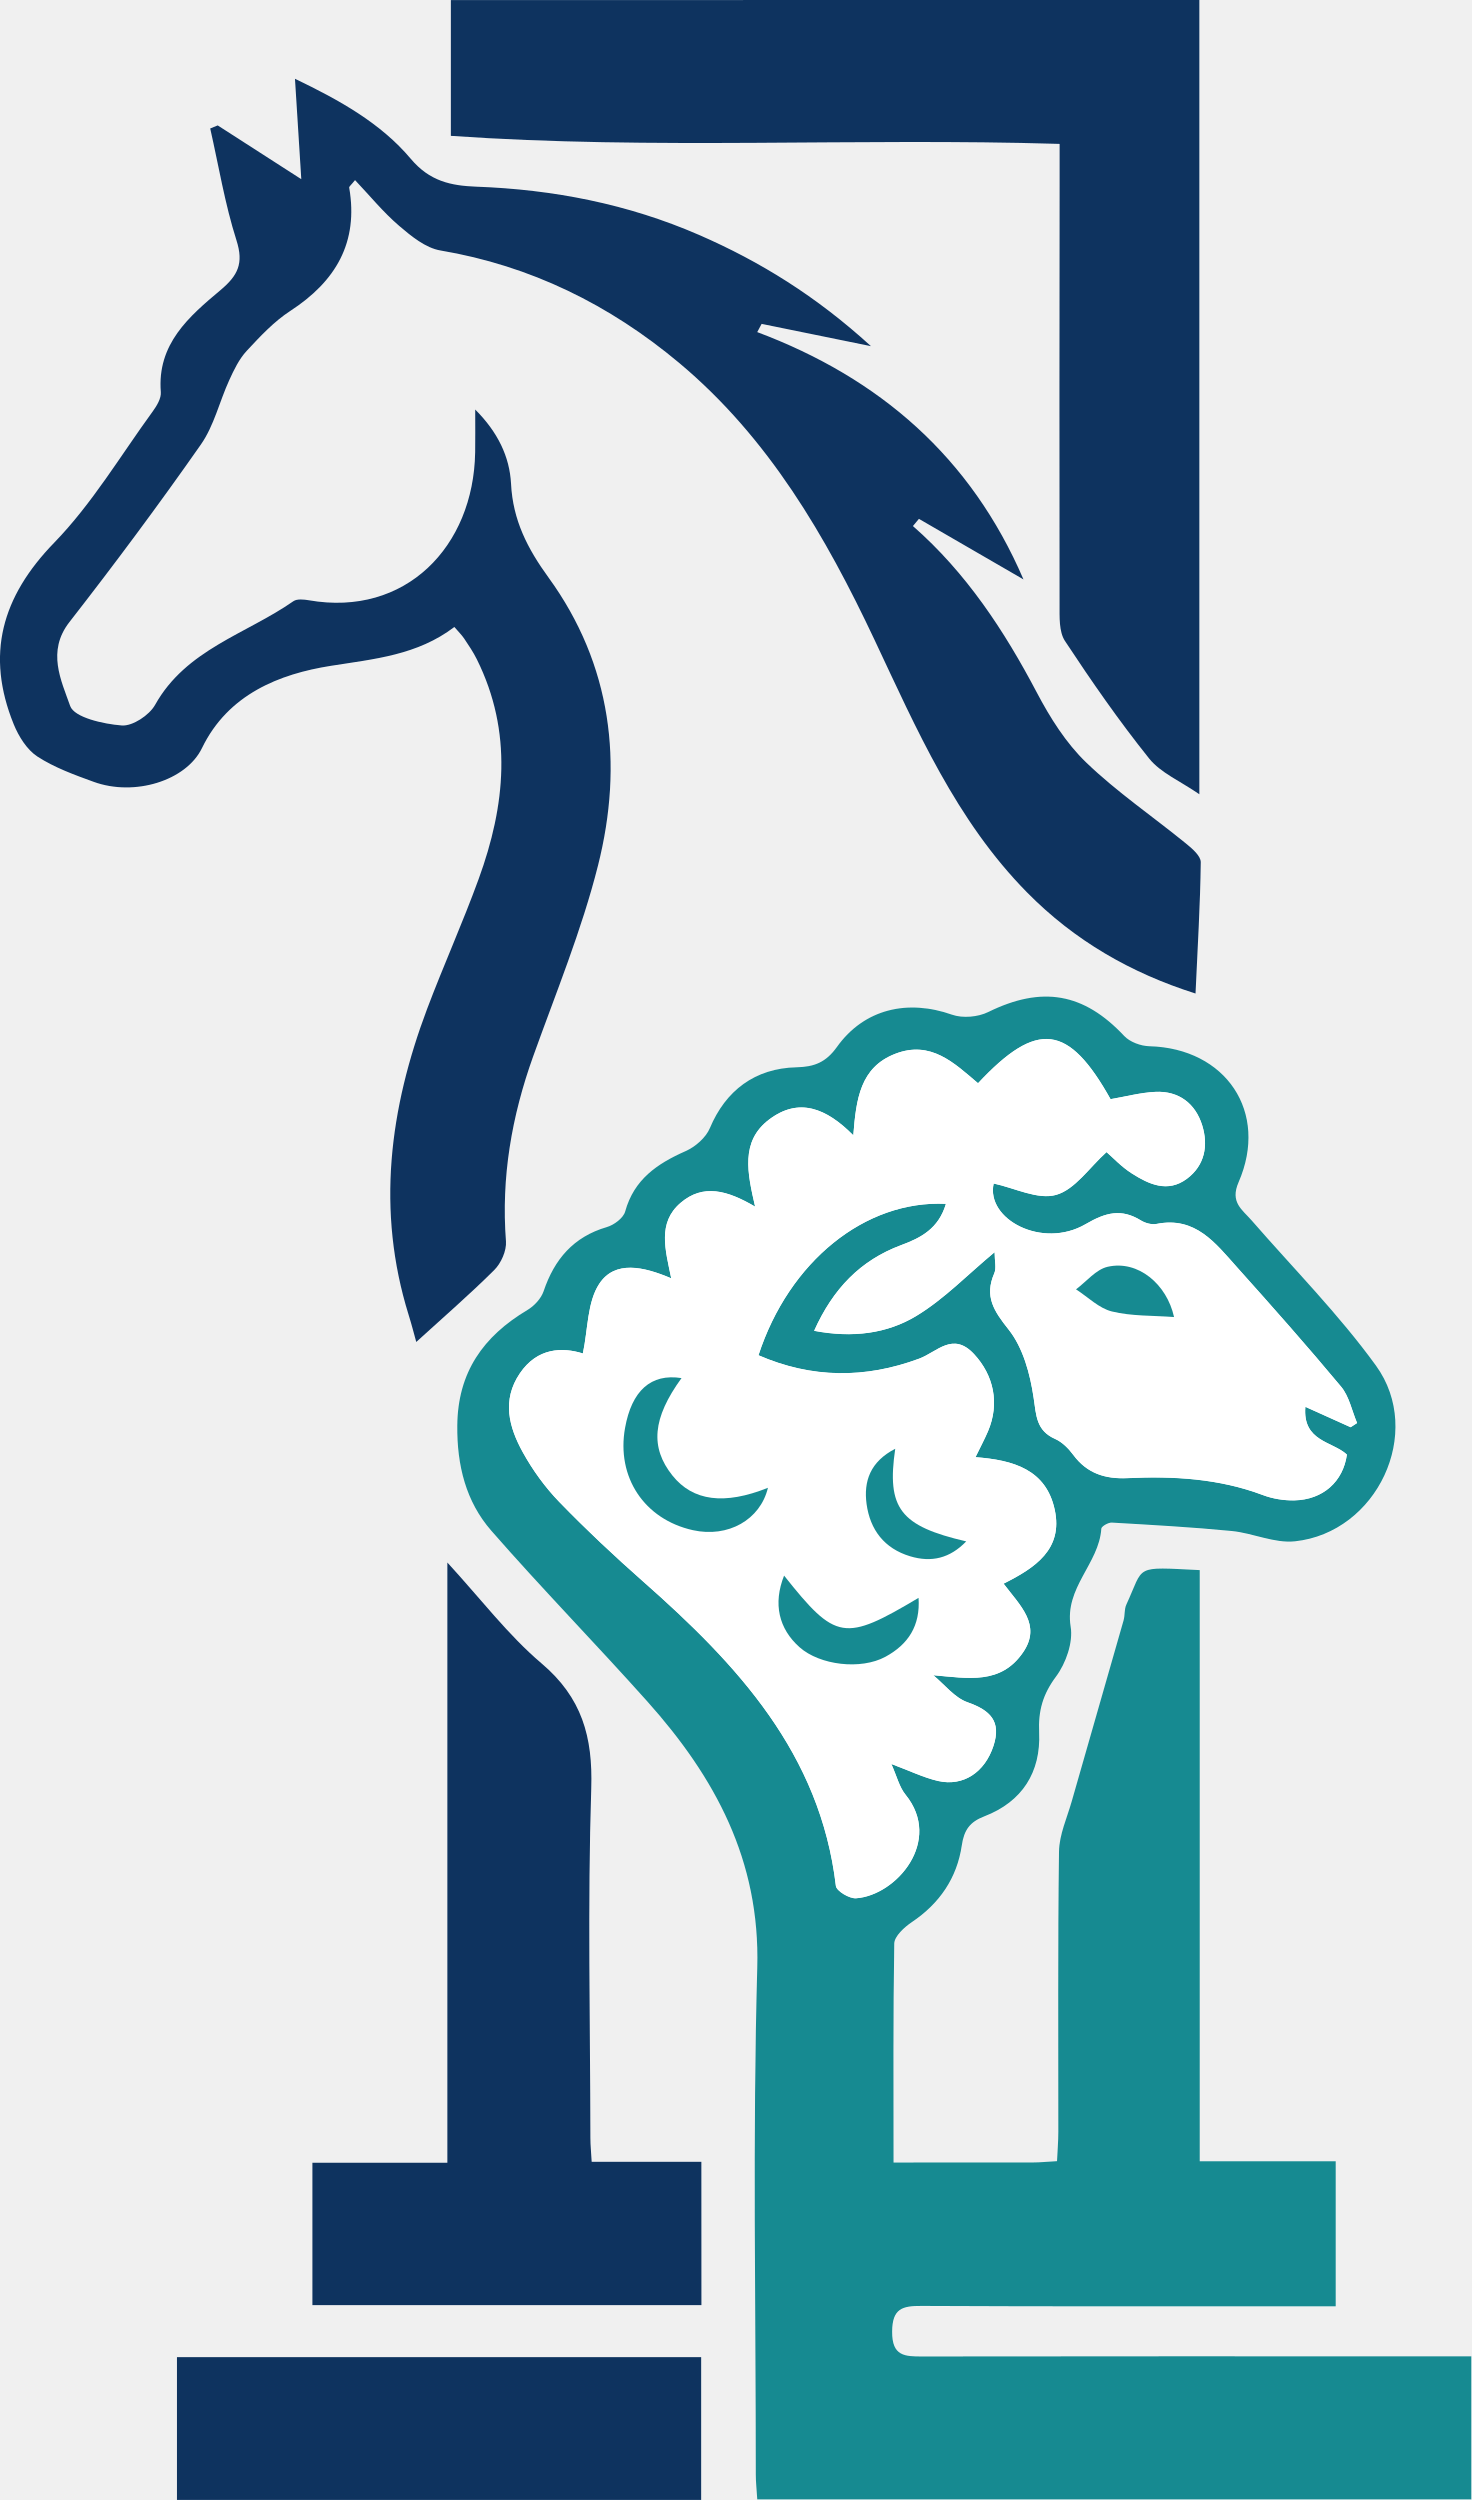
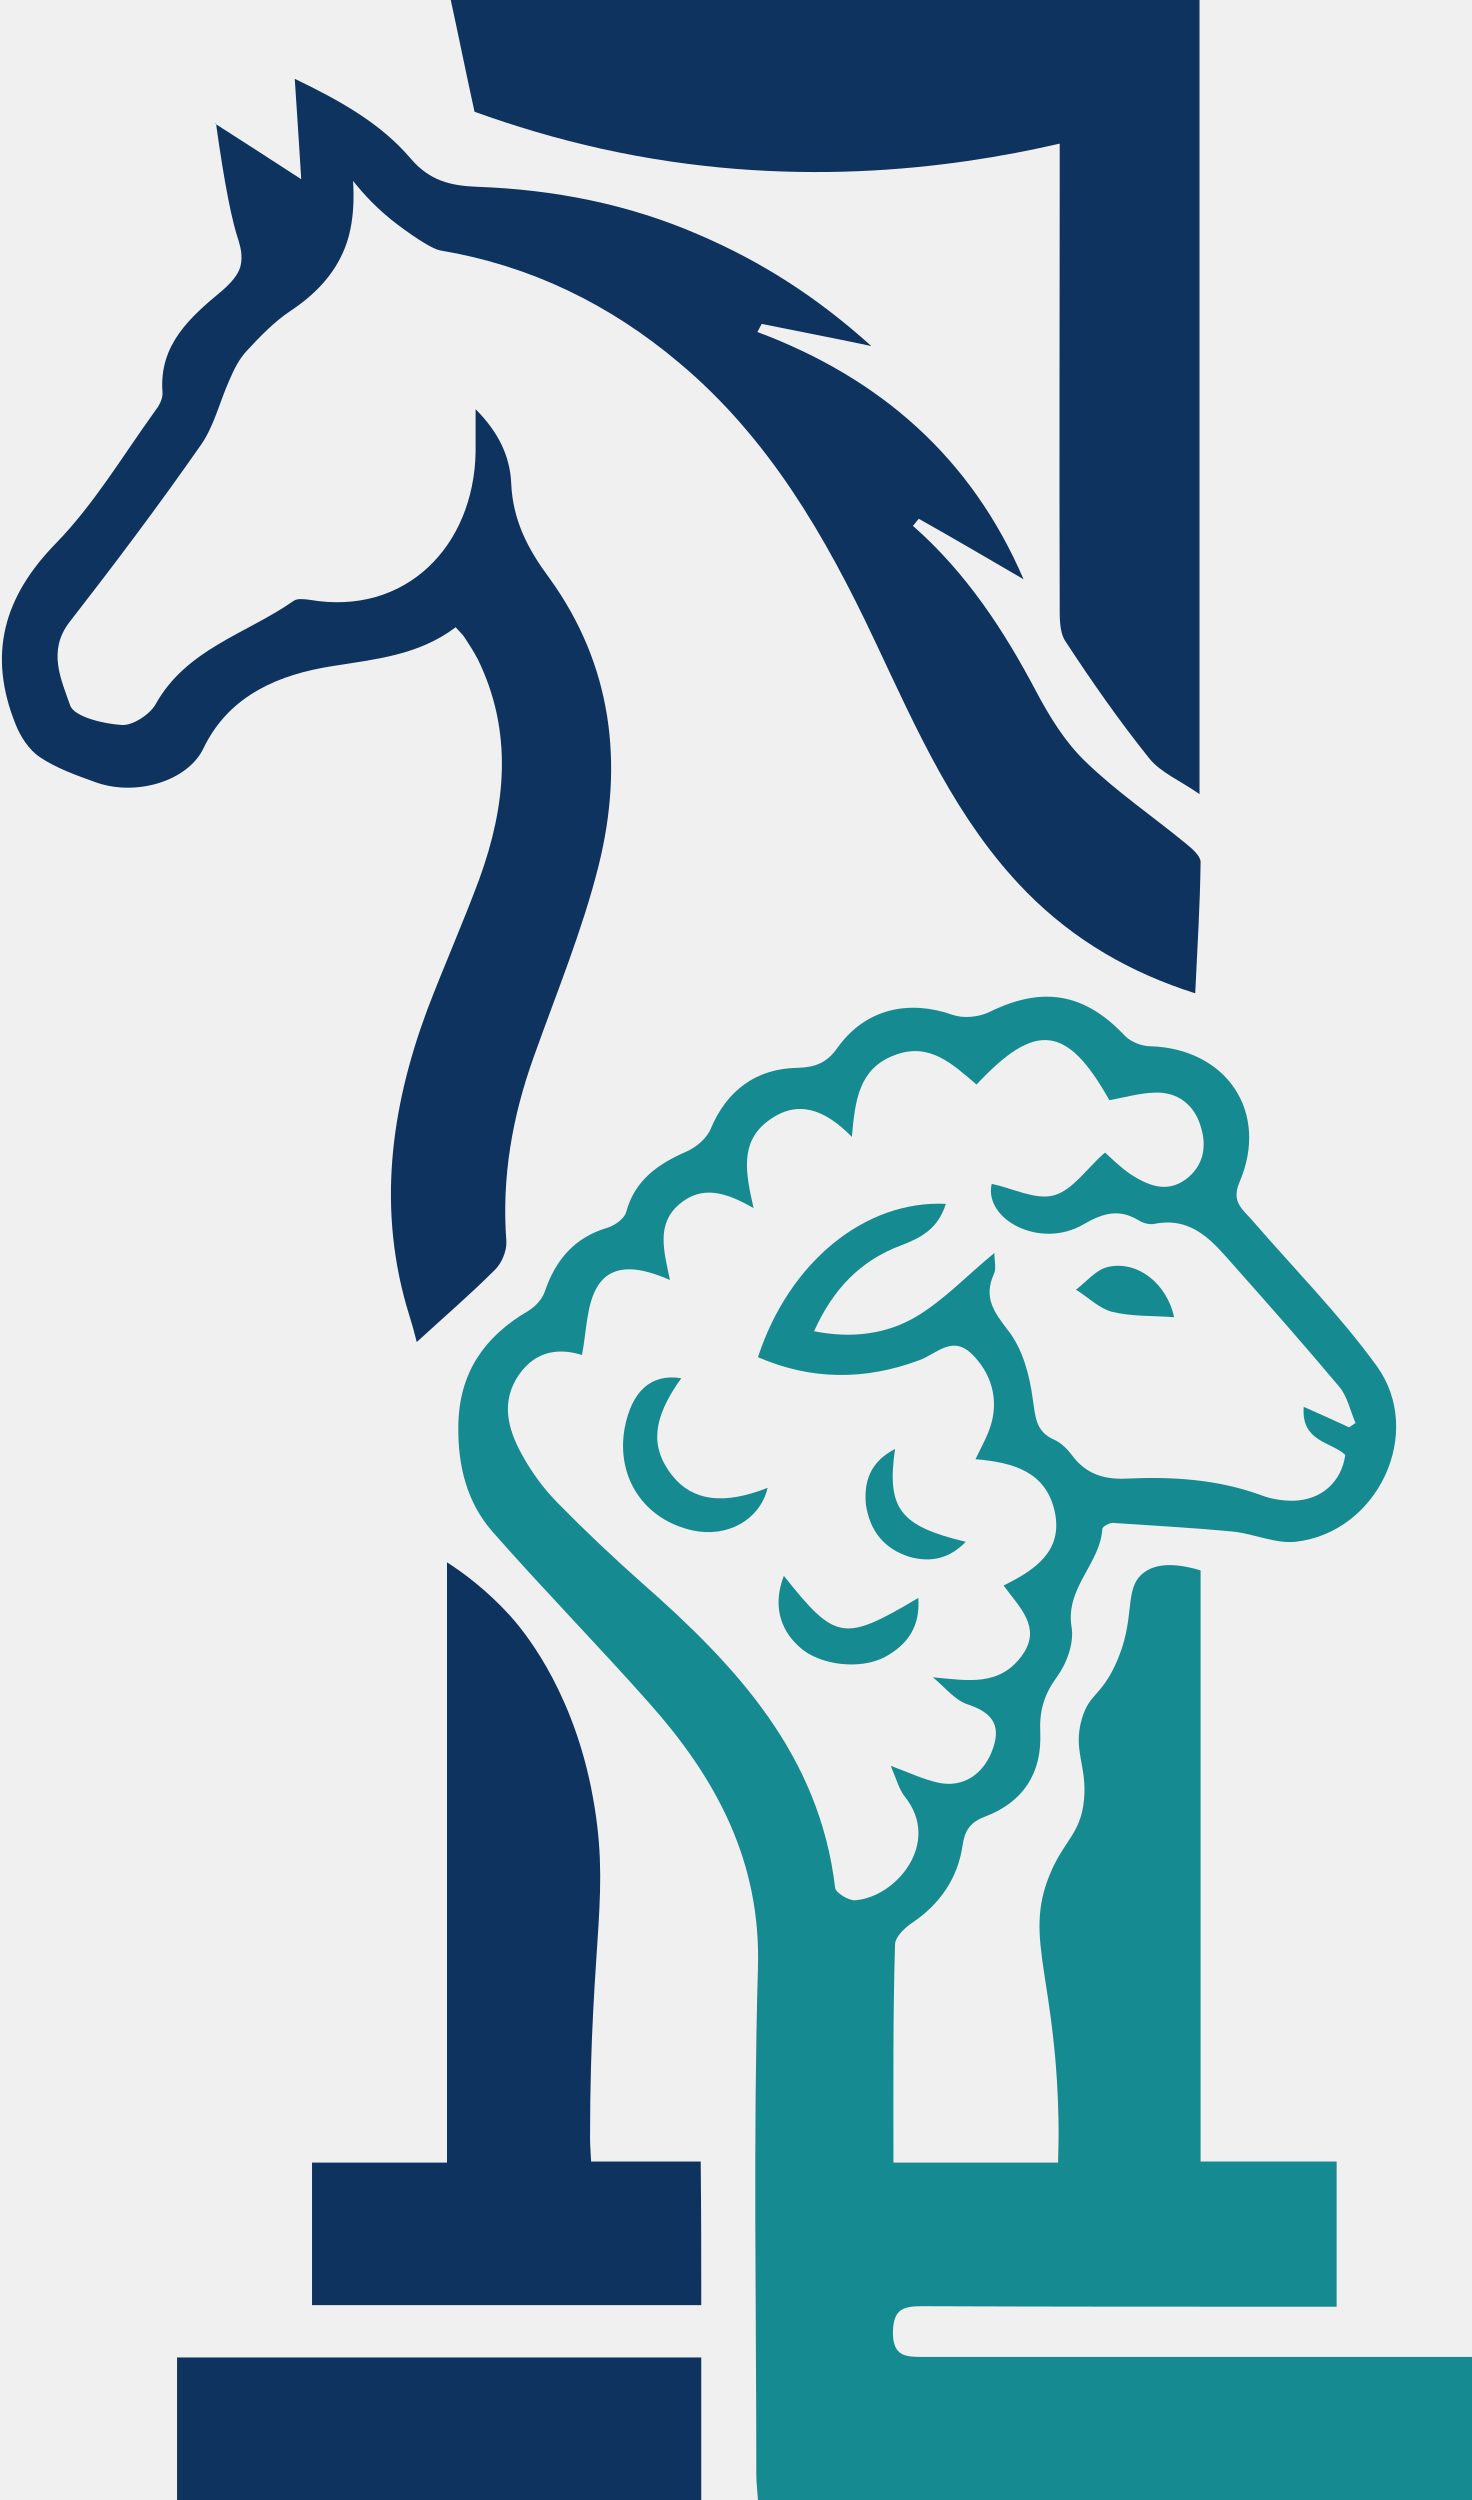
- <svg xmlns="http://www.w3.org/2000/svg" version="1.1" x="0px" y="0px" viewBox="0 0 272.56 463.12" style="enable-background:new 0 0 272.56 463.12;" xml:space="preserve">
+ <svg xmlns="http://www.w3.org/2000/svg" version="1.1" x="0px" y="0px" viewBox="0 0 272.6 463.1" style="enable-background:new 0 0 272.6 463.1;" xml:space="preserve">
  <style type="text/css">
- 	.st0{fill:#FFFFFF;}
- 	.st1{fill:#168A91;}
- 	.st2{fill:#0E335F;}
+ 	.st0{display:none;}
+ 	.st1{display:inline;fill:#FF0000;}
+ 	.st2{display:none;fill:#FFFFFF;}
+ 	.st3{fill:#168A91;}
+ 	.st4{fill:#0E335F;}
+ 	.st5{display:none;fill:#0E335F;}
</style>
+   <g id="Layer_2" class="st0">
+     <path class="st1" d="M457.5,120c-7.7-18.3-15.4-36.5-23.1-54.8C414,30.7,386.5,3.3,352-17.1c-18.3-7.7-36.5-15.4-54.8-23.1   c-40.7-10.9-81.3-10.9-122,0c-28.1,7.1-54.7,17.6-81,29.6C81.1-9.6,68.1-7,55.1-2.9C25.2,4.2-0.8,17.9-23,38.2   c-25,16.2-44.7,37.6-59.1,64.4c-7.7,18.3-15.4,36.5-23.1,54.8c-10.9,40.7-10.9,81.3,0,122c7.7,18.3,15.4,36.5,23.1,54.8   c20.4,34.5,47.8,61.9,82.3,82.3c20.3,10.6,41.3,21.8,63.8,26.1c11.9,2.3,48.3,10.3,70.6,8.2c6.9-0.7,50.2-3.4,70.8-10.7   c21.6-7.7,42.8-17,63.5-26.8c5.1-2.4,10.2-5,15.2-7.5c4.3-1.2,8.7-2.3,13-3.4c29.9-7.1,55.9-20.8,78-41.1   c25-16.2,44.7-37.6,59.1-64.4c16.8-26.3,25.8-54.8,27.2-85.3C468.4,181,467.1,150.5,457.5,120z" />
+   </g>
  <g id="Layer_1">
    <g>
-       <path class="st0" d="M165.53,400.6c0-13.99-0.1-27.26,0.15-40.53c0.03-1.36,1.86-3.03,3.26-3.97c5.15-3.46,8.36-8.18,9.25-14.2    c0.42-2.87,1.49-4.36,4.17-5.39c7.02-2.7,10.49-8.17,10.16-15.53c-0.18-4.03,0.68-7.07,3.13-10.37c1.83-2.46,3.18-6.33,2.71-9.24    c-1.18-7.24,5.27-11.68,5.68-18.16c0.03-0.43,1.29-1.15,1.95-1.12c7.42,0.43,14.84,0.84,22.23,1.56    c3.93,0.38,7.89,2.31,11.67,1.91c15.23-1.61,24.01-20.15,15.03-32.55c-6.89-9.52-15.26-17.97-23-26.86    c-1.79-2.06-4.08-3.38-2.45-7.12c5.66-12.98-2.36-24.82-16.55-25.19c-1.59-0.04-3.59-0.78-4.64-1.9    c-7.52-8.01-15.26-9.32-25.18-4.44c-1.9,0.93-4.75,1.19-6.71,0.5c-8.24-2.92-16.29-1.09-21.34,5.99c-2.02,2.83-4.2,3.68-7.44,3.75    c-7.78,0.16-13.18,4.34-16.08,11.25c-0.75,1.78-2.71,3.49-4.52,4.29c-5.25,2.32-9.54,5.22-11.18,11.18    c-0.33,1.21-2.06,2.49-3.39,2.88c-6.2,1.8-9.72,5.96-11.72,11.89c-0.46,1.35-1.73,2.72-2.99,3.47c-8.16,4.87-12.91,11.5-13,21.42    c-0.06,7.34,1.58,14.06,6.31,19.48c9.4,10.76,19.41,20.99,28.92,31.65c12.51,14.01,20.89,29.39,20.34,49.29    c-0.86,31.26-0.26,62.57-0.27,93.86c0,1.43,0.16,2.87,0.27,4.64c44.3,0,88.21,0,132.28,0c0-8.87,0-17.43,0-26.5    c-2.24,0-4.2,0-6.16,0c-31.83,0-63.66-0.03-95.49,0.02c-3.31,0.01-5.66-0.04-5.64-4.59c0.03-4.32,1.91-4.79,5.47-4.77    c23.5,0.12,47,0.07,70.49,0.07c2.1,0,4.2,0,6.21,0c0-9.26,0-17.79,0-26.87c-8.5,0-16.57,0-25.19,0c0-36.88,0-73.22,0-109.51    c-12.38-0.6-10.2-0.96-13.6,6.39c-0.4,0.87-0.24,1.97-0.51,2.92c-3.18,11.16-6.41,22.31-9.59,33.47c-0.88,3.1-2.33,6.23-2.37,9.36    c-0.23,17.31-0.11,34.62-0.13,51.92c0,1.76-0.15,3.53-0.24,5.43c-1.82,0.1-3.13,0.24-4.43,0.24    C183.06,400.61,174.74,400.6,165.53,400.6z M40.33,23.23c-0.46,0.19-0.92,0.38-1.37,0.57c1.57,6.93,2.72,13.99,4.87,20.74    c1.36,4.27,0.26,6.5-2.95,9.19c-5.84,4.9-11.79,9.99-11.07,18.91c0.09,1.15-0.74,2.53-1.49,3.56c-5.97,8.2-11.25,17.1-18.25,24.32    c-9.77,10.06-12.73,20.78-7.51,33.65c0.91,2.25,2.43,4.71,4.39,5.98c3.17,2.05,6.86,3.38,10.44,4.69    c7.54,2.74,17.12-0.2,20.05-6.26c4.84-10.01,14.38-13.74,23.84-15.23c8.15-1.29,16.04-1.98,22.91-7.2    c0.78,0.91,1.38,1.48,1.82,2.15c0.83,1.24,1.68,2.49,2.34,3.83c6.69,13.49,5.28,27.12,0.35,40.67c-2.95,8.12-6.52,16.02-9.56,24.1    c-6.97,18.51-9.43,37.34-3.43,56.66c0.6,1.92,1.09,3.86,1.42,5.04c5.04-4.6,9.89-8.79,14.41-13.32c1.27-1.28,2.31-3.59,2.18-5.33    c-0.91-11.84,1.06-23.17,5.05-34.29c4.2-11.72,8.98-23.33,12.01-35.36c4.75-18.85,2.54-37.17-9.16-53.29    c-3.93-5.41-6.62-10.66-6.96-17.4c-0.26-5.03-2.47-9.57-6.64-13.75c0,3.27,0.03,5.6-0.01,7.92    c-0.28,17.52-12.93,30.53-30.78,27.42c-0.94-0.16-2.21-0.31-2.89,0.17c-8.74,6.1-19.88,8.93-25.62,19.2    c-1.07,1.91-4.16,3.97-6.16,3.82c-3.4-0.26-8.82-1.47-9.57-3.61c-1.65-4.73-4.37-10.1-0.14-15.54    c8.38-10.76,16.54-21.72,24.36-32.9c2.44-3.49,3.44-7.96,5.25-11.92c0.87-1.91,1.83-3.91,3.23-5.42c2.48-2.68,5.06-5.44,8.09-7.41    c8.4-5.46,12.64-12.65,10.9-22.83c-0.03-0.19,0.34-0.46,1.08-1.39c2.74,2.89,5.23,5.94,8.16,8.46c2.25,1.92,4.91,4.1,7.66,4.57    c16.73,2.83,31.35,10.06,44.2,20.81c16.59,13.88,27.14,32.06,36.23,51.36c7.78,16.51,15.09,33.4,28.23,46.74    c8.81,8.94,19.26,14.96,31.22,18.74c0.38-8.44,0.87-16.38,0.97-24.32c0.02-1.16-1.6-2.55-2.75-3.48    c-6.15-5.01-12.76-9.5-18.45-14.98c-3.76-3.62-6.71-8.32-9.17-12.98c-6.04-11.47-13.04-22.16-22.95-30.84    c0.37-0.44,0.74-0.89,1.11-1.33c6.33,3.67,12.66,7.33,19.37,11.22c-9.73-22.64-26.59-37.28-49.32-45.82    c0.27-0.51,0.54-1.02,0.81-1.52c6.33,1.29,12.66,2.58,20.26,4.13c-10.14-9.26-20.52-15.69-31.87-20.62    c-13.15-5.72-26.97-8.41-41.24-8.93c-4.75-0.17-8.65-1.02-12.15-5.17c-5.56-6.6-13.16-10.84-21.45-14.82    c0.39,6.26,0.74,11.81,1.17,18.6C49.98,29.44,45.15,26.34,40.33,23.23z M222.18,0c-46.59,0-92.66,0-138.65,0    c0,8.42,0,16.46,0,25.16c37.67,2.61,75.02,0.33,112.77,1.49c0,2.95,0,5.43,0,7.91c-0.02,25.8-0.05,51.6-0.01,77.4    c0,2.29-0.15,5.04,1,6.77c4.91,7.46,10.02,14.82,15.6,21.78c2.14,2.66,5.74,4.16,9.3,6.62C222.18,97.5,222.18,48.99,222.18,0z     M129.94,427.02c0-8.95,0-17.49,0-26.55c-6.95,0-13.52,0-20.32,0c-0.1-1.79-0.24-3.09-0.24-4.38    c-0.03-21.61-0.53-43.24,0.16-64.83c0.3-9.54-1.73-16.78-9.21-23.12c-6.2-5.26-11.22-11.91-17.45-18.69c0,37.47,0,74.09,0,111.19    c-8.64,0-16.72,0-25,0c0,9.04,0,17.58,0,26.38C81.92,427.02,105.67,427.02,129.94,427.02z M32.78,436.66c0,9.07,0,17.63,0,26.45    c32.54,0,64.75,0,97.11,0c0-8.92,0-17.6,0-26.45C97.37,436.66,65.3,436.66,32.78,436.66z" />
-       <path class="st1" d="M165.53,400.6c9.21,0,17.53,0.01,25.85-0.01c1.31,0,2.61-0.14,4.43-0.24c0.09-1.9,0.24-3.66,0.24-5.43    c0.02-17.31-0.11-34.62,0.13-51.92c0.04-3.13,1.49-6.25,2.37-9.36c3.18-11.16,6.41-22.31,9.59-33.47    c0.27-0.95,0.11-2.05,0.51-2.92c3.4-7.35,1.22-6.99,13.6-6.39c0,36.3,0,72.63,0,109.51c8.62,0,16.69,0,25.19,0    c0,9.07,0,17.61,0,26.87c-2.01,0-4.11,0-6.21,0c-23.5,0-47,0.05-70.49-0.07c-3.56-0.02-5.45,0.45-5.47,4.77    c-0.03,4.55,2.33,4.6,5.64,4.59c31.83-0.05,63.66-0.03,95.49-0.02c1.96,0,3.92,0,6.16,0c0,9.07,0,17.63,0,26.5    c-44.07,0-87.98,0-132.28,0c-0.11-1.77-0.27-3.2-0.27-4.64c0-31.29-0.59-62.59,0.27-93.86c0.55-19.9-7.83-35.28-20.34-49.29    c-9.52-10.66-19.52-20.89-28.92-31.65c-4.73-5.41-6.38-12.14-6.31-19.48c0.09-9.91,4.83-16.55,13-21.42    c1.26-0.75,2.53-2.12,2.99-3.47c2-5.92,5.52-10.08,11.72-11.89c1.34-0.39,3.06-1.68,3.39-2.88c1.64-5.95,5.93-8.86,11.18-11.18    c1.82-0.8,3.78-2.51,4.52-4.29c2.91-6.91,8.31-11.08,16.08-11.25c3.25-0.07,5.42-0.92,7.44-3.75c5.05-7.08,13.1-8.9,21.34-5.99    c1.96,0.69,4.82,0.44,6.71-0.5c9.93-4.88,17.67-3.57,25.18,4.44c1.05,1.12,3.06,1.86,4.64,1.9c14.19,0.37,22.21,12.2,16.55,25.19    c-1.63,3.74,0.66,5.06,2.45,7.12c7.74,8.9,16.11,17.35,23,26.86c8.97,12.4,0.2,30.94-15.03,32.55c-3.78,0.4-7.74-1.52-11.67-1.91    c-7.39-0.72-14.82-1.13-22.23-1.56c-0.65-0.04-1.92,0.69-1.95,1.12c-0.41,6.48-6.86,10.92-5.68,18.16    c0.48,2.91-0.88,6.78-2.71,9.24c-2.45,3.29-3.31,6.33-3.13,10.37c0.33,7.36-3.14,12.83-10.16,15.53    c-2.68,1.03-3.75,2.52-4.17,5.39c-0.89,6.02-4.1,10.74-9.25,14.2c-1.39,0.94-3.23,2.61-3.26,3.97    C165.44,373.33,165.53,386.6,165.53,400.6z M175.23,223.01c-1.36,4.6-4.63,6.3-8.32,7.67c-7.51,2.8-12.59,8.05-16.09,15.86    c7.14,1.36,13.5,0.51,18.9-2.74c5.19-3.13,9.52-7.67,14.53-11.83c0,1.65,0.36,2.95-0.06,3.91c-1.86,4.28-0.11,6.95,2.65,10.42    c2.68,3.37,4,8.25,4.64,12.66c0.49,3.32,0.48,6.07,4,7.62c1.3,0.58,2.47,1.77,3.34,2.94c2.54,3.44,5.91,4.5,10.03,4.31    c8.52-0.4,16.95,0.07,25.08,3.13c1.82,0.69,3.9,1.03,5.84,0.99c5.33-0.12,9.04-3.49,9.74-8.48c-2.68-2.49-8.24-2.4-7.7-8.85    c3.19,1.43,5.79,2.6,8.39,3.78c0.4-0.26,0.79-0.52,1.19-0.78c-0.96-2.27-1.46-4.92-2.96-6.73c-6.27-7.53-12.78-14.87-19.32-22.17    c-3.95-4.41-7.66-9.41-14.85-7.98c-0.9,0.18-2.09-0.14-2.89-0.63c-3.65-2.25-6.51-1.52-10.28,0.68    c-8.01,4.66-18.5-0.92-17.02-7.54c3.91,0.84,8.18,3.06,11.56,2.11c3.51-0.99,6.15-5.05,9.35-7.93c1.14,0.98,2.75,2.73,4.69,3.96    c3.15,2,6.62,3.64,10.19,0.99c3.36-2.5,3.99-6.21,2.84-9.9c-1.24-4-4.28-6.41-8.65-6.2c-2.76,0.13-5.5,0.87-8.33,1.35    c-7.77-13.9-13.56-14.7-24.55-2.95c-4.39-3.72-8.74-8.01-15.34-5.45c-6.46,2.5-7.24,8.33-7.76,15.1    c-5.02-5.08-10.13-7.09-15.63-2.9c-5.3,4.04-3.99,9.88-2.56,16.11c-5.16-3.03-9.64-4.28-13.82-0.69    c-4.31,3.71-2.81,8.67-1.72,13.97c-5.12-2.18-10.43-3.39-13.33,1.01c-2.24,3.4-2.08,8.38-3.04,12.91    c-3.82-1.2-8.44-1.08-11.67,3.68c-3.37,4.97-2.02,9.97,0.54,14.61c1.83,3.31,4.13,6.49,6.76,9.21    c4.98,5.13,10.21,10.04,15.57,14.77c17.39,15.33,32.78,31.84,35.67,56.36c0.11,0.94,2.5,2.38,3.74,2.29    c7.48-0.54,16.1-10.65,9.16-19.19c-1.15-1.41-1.59-3.39-2.63-5.69c3.47,1.29,5.99,2.54,8.66,3.15c4.67,1.07,8.67-1.61,10.27-6.52    c1.47-4.51-0.58-6.57-4.8-8.05c-2.41-0.84-4.26-3.29-6.36-5.02c6.47,0.56,12.52,1.8,16.66-4.27c3.43-5.05-0.57-8.62-3.64-12.69    c5.87-2.93,11.04-6.37,9.49-13.65c-1.59-7.5-7.67-9.25-14.69-9.78c0.91-1.88,1.69-3.31,2.32-4.8c2.2-5.16,1.06-10.37-2.58-14.29    c-3.92-4.23-6.84-0.4-10.17,0.84c-10.02,3.72-19.9,3.67-29.77-0.63C146.16,233.69,160.27,222.28,175.23,223.01z" />
-       <path class="st2" d="M40.33,23.23c4.82,3.1,9.65,6.21,15.48,9.96c-0.43-6.79-0.77-12.33-1.17-18.6    c8.29,3.98,15.89,8.22,21.45,14.82c3.49,4.15,7.4,4.99,12.15,5.17c14.27,0.52,28.09,3.21,41.24,8.93    c11.35,4.94,21.73,11.36,31.87,20.62c-7.6-1.55-13.93-2.84-20.26-4.13c-0.27,0.51-0.54,1.02-0.81,1.52    c22.73,8.54,39.59,23.18,49.32,45.82c-6.71-3.89-13.04-7.55-19.37-11.22c-0.37,0.44-0.74,0.89-1.11,1.33    c9.9,8.68,16.91,19.37,22.95,30.84c2.46,4.67,5.41,9.37,9.17,12.98c5.69,5.47,12.3,9.97,18.45,14.98    c1.15,0.93,2.77,2.32,2.75,3.48c-0.1,7.94-0.59,15.87-0.97,24.32c-11.96-3.78-22.42-9.8-31.22-18.74    c-13.15-13.34-20.45-30.23-28.23-46.74c-9.09-19.3-19.64-37.48-36.23-51.36c-12.85-10.75-27.47-17.98-44.2-20.81    c-2.75-0.46-5.42-2.65-7.66-4.57c-2.94-2.52-5.42-5.57-8.16-8.46c-0.74,0.93-1.12,1.19-1.08,1.39c1.75,10.18-2.5,17.36-10.9,22.83    c-3.03,1.97-5.6,4.73-8.09,7.41c-1.4,1.51-2.36,3.51-3.23,5.42c-1.81,3.95-2.81,8.43-5.25,11.92    c-7.82,11.18-15.97,22.13-24.36,32.9c-4.23,5.43-1.52,10.81,0.14,15.54c0.75,2.14,6.17,3.35,9.57,3.61    c1.99,0.15,5.09-1.9,6.16-3.82c5.74-10.28,16.88-13.1,25.62-19.2c0.68-0.47,1.95-0.33,2.89-0.17c17.85,3.11,30.5-9.9,30.78-27.42    c0.04-2.32,0.01-4.65,0.01-7.92c4.17,4.17,6.38,8.72,6.64,13.75c0.34,6.74,3.03,11.99,6.96,17.4    c11.69,16.11,13.9,34.44,9.16,53.29c-3.03,12.03-7.81,23.64-12.01,35.36c-3.99,11.12-5.96,22.44-5.05,34.29    c0.13,1.74-0.9,4.06-2.18,5.33C87,239.81,82.15,244,77.11,248.6c-0.33-1.18-0.82-3.12-1.42-5.04c-6-19.32-3.54-38.15,3.43-56.66    c3.05-8.09,6.61-15.98,9.56-24.1c4.93-13.55,6.35-27.18-0.35-40.67c-0.66-1.33-1.51-2.59-2.34-3.83    c-0.45-0.67-1.04-1.24-1.82-2.15c-6.86,5.22-14.75,5.91-22.91,7.2c-9.46,1.5-19,5.23-23.84,15.23c-2.93,6.06-12.51,9-20.05,6.26    c-3.59-1.3-7.28-2.64-10.44-4.69c-1.95-1.27-3.47-3.73-4.39-5.98c-5.22-12.87-2.26-23.59,7.51-33.65    c7.01-7.22,12.28-16.12,18.25-24.32c0.75-1.03,1.58-2.41,1.49-3.56c-0.72-8.93,5.24-14.02,11.07-18.91    c3.21-2.7,4.31-4.92,2.95-9.19c-2.15-6.75-3.3-13.81-4.87-20.74C39.41,23.62,39.87,23.42,40.33,23.23z" />
-       <path class="st2" d="M222.18,0c0,48.99,0,97.5,0,147.14c-3.56-2.46-7.16-3.96-9.3-6.62c-5.58-6.96-10.69-14.33-15.6-21.78    c-1.14-1.74-0.99-4.49-1-6.77c-0.05-25.8-0.01-51.6,0.01-77.4c0-2.48,0-4.96,0-7.91c-37.75-1.16-75.1,1.13-112.77-1.49    c0-8.7,0-16.74,0-25.16C129.52,0,175.59,0,222.18,0z" />
-       <path class="st2" d="M129.94,427.02c-24.26,0-48.02,0-72.07,0c0-8.8,0-17.34,0-26.38c8.28,0,16.36,0,25,0    c0-37.11,0-73.72,0-111.19c6.23,6.78,11.25,13.43,17.45,18.69c7.48,6.34,9.51,13.58,9.21,23.12c-0.69,21.59-0.19,43.22-0.16,64.83    c0,1.29,0.14,2.59,0.24,4.38c6.79,0,13.37,0,20.32,0C129.94,409.52,129.94,418.07,129.94,427.02z" />
-       <path class="st2" d="M32.78,436.66c32.52,0,64.59,0,97.11,0c0,8.85,0,17.53,0,26.45c-32.37,0-64.58,0-97.11,0    C32.78,454.29,32.78,445.73,32.78,436.66z" />
-       <path class="st0" d="M175.23,223.01c-14.96-0.73-29.07,10.68-34.72,28.04c9.87,4.29,19.75,4.35,29.77,0.63    c3.33-1.24,6.24-5.06,10.17-0.84c3.63,3.91,4.78,9.13,2.58,14.29c-0.64,1.49-1.41,2.92-2.32,4.8c7.02,0.54,13.1,2.28,14.69,9.78    c1.54,7.28-3.63,10.72-9.49,13.65c3.08,4.07,7.08,7.64,3.64,12.69c-4.13,6.08-10.19,4.83-16.66,4.27c2.1,1.73,3.95,4.18,6.36,5.02    c4.22,1.48,6.27,3.54,4.8,8.05c-1.6,4.91-5.6,7.59-10.27,6.52c-2.67-0.61-5.19-1.86-8.66-3.15c1.03,2.31,1.48,4.28,2.63,5.69    c6.95,8.54-1.67,18.65-9.16,19.19c-1.24,0.09-3.63-1.35-3.74-2.29c-2.88-24.52-18.28-41.03-35.67-56.36    c-5.36-4.73-10.6-9.63-15.57-14.77c-2.63-2.71-4.93-5.9-6.76-9.21c-2.57-4.64-3.92-9.64-0.54-14.61    c3.23-4.76,7.85-4.88,11.67-3.68c0.96-4.53,0.8-9.51,3.04-12.91c2.9-4.4,8.21-3.19,13.33-1.01c-1.08-5.3-2.59-10.27,1.72-13.97    c4.18-3.59,8.66-2.34,13.82,0.69c-1.43-6.23-2.74-12.07,2.56-16.11c5.51-4.19,10.61-2.17,15.63,2.9c0.52-6.76,1.3-12.59,7.76-15.1    c6.6-2.56,10.96,1.73,15.34,5.45c10.98-11.75,16.77-10.95,24.55,2.95c2.83-0.48,5.57-1.23,8.33-1.35c4.37-0.2,7.41,2.21,8.65,6.2    c1.14,3.69,0.51,7.4-2.84,9.9c-3.57,2.65-7.04,1.01-10.19-0.99c-1.94-1.23-3.55-2.98-4.69-3.96c-3.2,2.88-5.84,6.94-9.35,7.93    c-3.37,0.95-7.65-1.27-11.56-2.11c-1.48,6.63,9.01,12.21,17.02,7.54c3.77-2.2,6.63-2.93,10.28-0.68c0.8,0.49,1.99,0.81,2.89,0.63    c7.19-1.43,10.9,3.57,14.85,7.98c6.54,7.3,13.05,14.64,19.32,22.17c1.51,1.81,2,4.46,2.96,6.73c-0.4,0.26-0.79,0.52-1.19,0.78    c-2.6-1.17-5.21-2.34-8.39-3.78c-0.54,6.46,5.01,6.37,7.69,8.85c-0.7,4.99-4.4,8.36-9.74,8.48c-1.95,0.04-4.02-0.3-5.84-0.99    c-8.13-3.06-16.55-3.53-25.08-3.13c-4.12,0.19-7.49-0.87-10.03-4.31c-0.87-1.18-2.04-2.37-3.34-2.94c-3.52-1.56-3.51-4.31-4-7.62    c-0.65-4.4-1.96-9.29-4.64-12.66c-2.76-3.47-4.51-6.14-2.65-10.42c0.42-0.96,0.06-2.26,0.06-3.91c-5.01,4.16-9.34,8.7-14.53,11.83    c-5.4,3.26-11.76,4.1-18.9,2.74c3.5-7.81,8.59-13.06,16.09-15.86C170.6,229.31,173.87,227.61,175.23,223.01z M126.25,255.29    c-5.7-0.9-9.23,2.37-10.46,9.22c-1.63,9.11,3.55,16.93,12.56,18.94c6.51,1.45,12.49-1.92,13.91-7.85    c-8.07,3.24-13.9,2.49-17.7-2.28C120.42,268.14,120.84,262.76,126.25,255.29z M145.25,291.88c-2.07,5.22-0.99,9.83,2.86,13.26    c3.75,3.34,11.36,4.25,15.92,1.77c4.21-2.29,6.48-5.72,6.13-10.91C156.39,304.19,154.84,303.94,145.25,291.88z M165.84,268.38    c-4.65,2.4-5.87,6.03-5.31,10.22c0.65,4.78,3.27,8.25,8.08,9.7c3.93,1.18,7.34,0.39,10.38-2.76    C166.77,282.71,164.23,279.45,165.84,268.38z M217.49,243.98c-1.33-6.07-6.66-10.61-12.3-9.32c-2.16,0.49-3.92,2.74-5.86,4.18    c2.21,1.42,4.25,3.52,6.66,4.1C209.64,243.84,213.54,243.68,217.49,243.98z" />
-       <path class="st1" d="M126.25,255.29c-5.41,7.46-5.83,12.84-1.69,18.04c3.8,4.76,9.63,5.51,17.7,2.28    c-1.42,5.93-7.39,9.3-13.91,7.85c-9.01-2.01-14.19-9.83-12.56-18.94C117.02,257.66,120.55,254.39,126.25,255.29z" />
-       <path class="st1" d="M145.25,291.88c9.59,12.06,11.15,12.31,24.91,4.12c0.35,5.18-1.92,8.62-6.13,10.91    c-4.56,2.48-12.17,1.57-15.92-1.77C144.26,301.71,143.18,297.09,145.25,291.88z" />
-       <path class="st1" d="M165.84,268.38c-1.62,11.07,0.92,14.32,13.15,17.16c-3.04,3.15-6.45,3.94-10.38,2.76    c-4.81-1.45-7.43-4.92-8.08-9.7C159.97,274.41,161.19,270.78,165.84,268.38z" />
-       <path class="st1" d="M217.49,243.98c-3.95-0.3-7.85-0.14-11.5-1.03c-2.41-0.59-4.45-2.68-6.66-4.1c1.94-1.45,3.7-3.69,5.86-4.18    C210.83,233.38,216.16,237.91,217.49,243.98z" />
+       <path class="st2" d="M40.3,23.2c-0.5,0.2-0.9,0.4-1.4,0.6c1.6,6.9,2.7,14,4.9,20.7c1.4,4.3,0.3,6.5-3,9.2    c-5.8,4.9-11.8,10-11.1,18.9c0.1,1.2-0.7,2.5-1.5,3.6c-6,8.2-11.2,17.1-18.2,24.3c-9.8,10.1-12.7,20.8-7.5,33.7    c0.9,2.2,2.4,4.7,4.4,6c3.2,2.1,6.9,3.4,10.4,4.7c7.5,2.7,17.1-0.2,20.1-6.3c4.8-10,14.4-13.7,23.8-15.2c8.1-1.3,16-2,22.9-7.2    c0.8,0.9,1.4,1.5,1.8,2.2c0.8,1.2,1.7,2.5,2.3,3.8c6.7,13.5,5.3,27.1,0.3,40.7c-2.9,8.1-6.5,16-9.6,24.1    c-7,18.5-9.4,37.3-3.4,56.7c0.6,1.9,1.1,3.9,1.4,5c5-4.6,9.9-8.8,14.4-13.3c1.3-1.3,2.3-3.6,2.2-5.3c-0.9-11.8,1.1-23.2,5.1-34.3    c4.2-11.7,9-23.3,12-35.4c4.8-18.9,2.5-37.2-9.2-53.3c-3.9-5.4-6.6-10.7-7-17.4c-0.3-5-2.5-9.6-6.6-13.8c0,3.3,0,5.6,0,7.9    c-0.3,17.5-12.9,30.5-30.8,27.4c-0.9-0.2-2.2-0.3-2.9,0.2c-8.7,6.1-19.9,8.9-25.6,19.2c-1.1,1.9-4.2,4-6.2,3.8    c-3.4-0.3-8.8-1.5-9.6-3.6c-1.6-4.7-4.4-10.1-0.1-15.5c8.4-10.8,16.5-21.7,24.4-32.9c2.4-3.5,3.4-8,5.2-11.9    c0.9-1.9,1.8-3.9,3.2-5.4c2.5-2.7,5.1-5.4,8.1-7.4c8.4-5.5,12.6-12.6,10.9-22.8c0-0.2,0.3-0.5,1.1-1.4c2.7,2.9,5.2,5.9,8.2,8.5    c2.2,1.9,4.9,4.1,7.7,4.6c16.7,2.8,31.3,10.1,44.2,20.8c16.6,13.9,27.1,32.1,36.2,51.4c7.8,16.5,15.1,33.4,28.2,46.7    c8.8,8.9,19.3,15,31.2,18.7c0.4-8.4,0.9-16.4,1-24.3c0-1.2-1.6-2.6-2.8-3.5c-6.1-5-12.8-9.5-18.4-15c-3.8-3.6-6.7-8.3-9.2-13    c-6-11.5-13-22.2-22.9-30.8c0.4-0.4,0.7-0.9,1.1-1.3c6.3,3.7,12.7,7.3,19.4,11.2c-9.7-22.6-26.6-37.3-49.3-45.8    c0.3-0.5,0.5-1,0.8-1.5c6.3,1.3,12.7,2.6,20.3,4.1c-10.1-9.3-20.5-15.7-31.9-20.6c-13.2-5.7-27-8.4-41.2-8.9    c-4.8-0.2-8.7-1-12.2-5.2c-5.6-6.6-13.2-10.8-21.5-14.8c0.4,6.3,0.7,11.8,1.2,18.6C50,29.4,45.2,26.3,40.3,23.2z M222.2,0    c-46.6,0-92.7,0-138.6,0c0,8.4,0,16.5,0,25.2c37.7,2.6,75,0.3,112.8,1.5c0,3,0,5.4,0,7.9c0,25.8-0.1,51.6,0,77.4    c0,2.3-0.1,5,1,6.8c4.9,7.5,10,14.8,15.6,21.8c2.1,2.7,5.7,4.2,9.3,6.6C222.2,97.5,222.2,49,222.2,0z M129.9,427    c0-9,0-17.5,0-26.5c-6.9,0-13.5,0-20.3,0c-0.1-1.8-0.2-3.1-0.2-4.4c0-21.6-0.5-43.2,0.2-64.8c0.3-9.5-1.7-16.8-9.2-23.1    c-6.2-5.3-11.2-11.9-17.5-18.7c0,37.5,0,74.1,0,111.2c-8.6,0-16.7,0-25,0c0,9,0,17.6,0,26.4C81.9,427,105.7,427,129.9,427z     M32.8,436.7c0,9.1,0,17.6,0,26.5c32.5,0,64.8,0,97.1,0c0-8.9,0-17.6,0-26.5C97.4,436.7,65.3,436.7,32.8,436.7z" />
+       <path class="st3" d="M165.5,400.6c8.6,0,17.2,0,25.9,0c0.6,0,4,0,4.6,0c0-1.3,0.1-3.3,0.1-5.7c-0.2-28.5-6.6-35.5-1.7-47.5    c2.6-6.5,5.8-7.6,6.4-14c0.6-6.3-2.1-9.1-0.4-15c1.4-4.7,3.4-4.1,6.1-9.8c4.2-8.8,1.4-14.3,5.4-17.3c1.6-1.2,4.5-2.2,10.5-0.4    c0,36.3,0,72.6,0,109.5c8.6,0,16.7,0,25.2,0c0,9.1,0,17.6,0,26.9c-2,0-4.1,0-6.2,0c-23.5,0-47,0-70.5-0.1c-3.6,0-5.4,0.5-5.5,4.8    c0,4.5,2.3,4.6,5.6,4.6c31.8,0,63.7,0,95.5,0c2,0,3.9,0,6.2,0c0,9.1,0,17.6,0,26.5c-44.1,0-88,0-132.3,0c-0.1-1.8-0.3-3.2-0.3-4.6    c0-31.3-0.6-62.6,0.3-93.9c0.6-19.9-7.8-35.3-20.3-49.3c-9.5-10.7-19.5-20.9-28.9-31.6c-4.7-5.4-6.4-12.1-6.3-19.5    c0.1-9.9,4.8-16.6,13-21.4c1.3-0.8,2.5-2.1,3-3.5c2-5.9,5.5-10.1,11.7-11.9c1.3-0.4,3.1-1.7,3.4-2.9c1.6-5.9,5.9-8.9,11.2-11.2    c1.8-0.8,3.8-2.5,4.5-4.3c2.9-6.9,8.3-11.1,16.1-11.2c3.2-0.1,5.4-0.9,7.4-3.8c5.1-7.1,13.1-8.9,21.3-6c2,0.7,4.8,0.4,6.7-0.5    c9.9-4.9,17.7-3.6,25.2,4.4c1.1,1.1,3.1,1.9,4.6,1.9c14.2,0.4,22.2,12.2,16.6,25.2c-1.6,3.7,0.7,5.1,2.4,7.1    c7.7,8.9,16.1,17.4,23,26.9c9,12.4,0.2,30.9-15,32.6c-3.8,0.4-7.7-1.5-11.7-1.9c-7.4-0.7-14.8-1.1-22.2-1.6    c-0.6,0-1.9,0.7-1.9,1.1c-0.4,6.5-6.9,10.9-5.7,18.2c0.5,2.9-0.9,6.8-2.7,9.2c-2.4,3.3-3.3,6.3-3.1,10.4    c0.3,7.4-3.1,12.8-10.2,15.5c-2.7,1-3.8,2.5-4.2,5.4c-0.9,6-4.1,10.7-9.2,14.2c-1.4,0.9-3.2,2.6-3.3,4    C165.4,373.3,165.5,386.6,165.5,400.6z M175.2,223c-1.4,4.6-4.6,6.3-8.3,7.7c-7.5,2.8-12.6,8.1-16.1,15.9    c7.1,1.4,13.5,0.5,18.9-2.7c5.2-3.1,9.5-7.7,14.5-11.8c0,1.6,0.4,2.9-0.1,3.9c-1.9,4.3-0.1,6.9,2.6,10.4c2.7,3.4,4,8.2,4.6,12.7    c0.5,3.3,0.5,6.1,4,7.6c1.3,0.6,2.5,1.8,3.3,2.9c2.5,3.4,5.9,4.5,10,4.3c8.5-0.4,16.9,0.1,25.1,3.1c1.8,0.7,3.9,1,5.8,1    c5.3-0.1,9-3.5,9.7-8.5c-2.7-2.5-8.2-2.4-7.7-8.9c3.2,1.4,5.8,2.6,8.4,3.8c0.4-0.3,0.8-0.5,1.2-0.8c-1-2.3-1.5-4.9-3-6.7    c-6.3-7.5-12.8-14.9-19.3-22.2c-3.9-4.4-7.7-9.4-14.9-8c-0.9,0.2-2.1-0.1-2.9-0.6c-3.6-2.2-6.5-1.5-10.3,0.7    c-8,4.7-18.5-0.9-17-7.5c3.9,0.8,8.2,3.1,11.6,2.1c3.5-1,6.1-5.1,9.4-7.9c1.1,1,2.8,2.7,4.7,4c3.1,2,6.6,3.6,10.2,1    c3.4-2.5,4-6.2,2.8-9.9c-1.2-4-4.3-6.4-8.6-6.2c-2.8,0.1-5.5,0.9-8.3,1.4c-7.8-13.9-13.6-14.7-24.6-2.9c-4.4-3.7-8.7-8-15.3-5.4    c-6.5,2.5-7.2,8.3-7.8,15.1c-5-5.1-10.1-7.1-15.6-2.9c-5.3,4-4,9.9-2.6,16.1c-5.2-3-9.6-4.3-13.8-0.7c-4.3,3.7-2.8,8.7-1.7,14    c-5.1-2.2-10.4-3.4-13.3,1c-2.2,3.4-2.1,8.4-3,12.9c-3.8-1.2-8.4-1.1-11.7,3.7c-3.4,5-2,10,0.5,14.6c1.8,3.3,4.1,6.5,6.8,9.2    c5,5.1,10.2,10,15.6,14.8c17.4,15.3,32.8,31.8,35.7,56.4c0.1,0.9,2.5,2.4,3.7,2.3c7.5-0.5,16.1-10.6,9.2-19.2    c-1.1-1.4-1.6-3.4-2.6-5.7c3.5,1.3,6,2.5,8.7,3.1c4.7,1.1,8.7-1.6,10.3-6.5c1.5-4.5-0.6-6.6-4.8-8c-2.4-0.8-4.3-3.3-6.4-5    c6.5,0.6,12.5,1.8,16.7-4.3c3.4-5-0.6-8.6-3.6-12.7c5.9-2.9,11-6.4,9.5-13.6c-1.6-7.5-7.7-9.2-14.7-9.8c0.9-1.9,1.7-3.3,2.3-4.8    c2.2-5.2,1.1-10.4-2.6-14.3c-3.9-4.2-6.8-0.4-10.2,0.8c-10,3.7-19.9,3.7-29.8-0.6C146.2,233.7,160.3,222.3,175.2,223z" />
+       <path class="st4" d="M40.3,23.2c4.8,3.1,9.7,6.2,15.5,10c-0.4-6.8-0.8-12.3-1.2-18.6c8.3,4,15.9,8.2,21.5,14.8    c3.5,4.1,7.4,5,12.2,5.2c14.3,0.5,28.1,3.2,41.2,8.9c11.4,4.9,21.7,11.4,31.9,20.6c-7.6-1.6-13.9-2.8-20.3-4.1    c-0.3,0.5-0.5,1-0.8,1.5c22.7,8.5,39.6,23.2,49.3,45.8c-6.7-3.9-13-7.6-19.4-11.2c-0.4,0.4-0.7,0.9-1.1,1.3    c9.9,8.7,16.9,19.4,22.9,30.8c2.5,4.7,5.4,9.4,9.2,13c5.7,5.5,12.3,10,18.4,15c1.1,0.9,2.8,2.3,2.8,3.5c-0.1,7.9-0.6,15.9-1,24.3    c-12-3.8-22.4-9.8-31.2-18.7c-13.1-13.3-20.4-30.2-28.2-46.7c-9.1-19.3-19.6-37.5-36.2-51.4c-12.8-10.8-27.5-18-44.2-20.8    c-1.3-0.2-4.2-2-7.7-4.6c-3.9-2.9-6.7-6-8.5-8.3c0-0.1,0-0.3,0-0.3c-0.1,0,0.8,6.9-1.5,12.7c-1.9,4.8-5.3,8.5-10.1,11.7    c-3,2-5.6,4.7-8.1,7.4c-1.4,1.5-2.4,3.5-3.2,5.4c-1.8,4-2.8,8.4-5.2,11.9c-7.8,11.2-16,22.1-24.4,32.9c-4.2,5.4-1.5,10.8,0.1,15.5    c0.8,2.1,6.2,3.4,9.6,3.6c2,0.1,5.1-1.9,6.2-3.8c5.7-10.3,16.9-13.1,25.6-19.2c0.7-0.5,2-0.3,2.9-0.2c17.8,3.1,30.5-9.9,30.8-27.4    c0-2.3,0-4.6,0-7.9c4.2,4.2,6.4,8.7,6.6,13.8c0.3,6.7,3,12,7,17.4c11.7,16.1,13.9,34.4,9.2,53.3c-3,12-7.8,23.6-12,35.4    c-4,11.1-6,22.4-5.1,34.3c0.1,1.7-0.9,4.1-2.2,5.3c-4.5,4.5-9.4,8.7-14.4,13.3c-0.3-1.2-0.8-3.1-1.4-5c-6-19.3-3.5-38.2,3.4-56.7    c3.1-8.1,6.6-16,9.6-24.1c4.9-13.5,6.3-27.2-0.3-40.7c-0.7-1.3-1.5-2.6-2.3-3.8c-0.4-0.7-1-1.2-1.8-2.1    c-6.9,5.2-14.8,5.9-22.9,7.2c-9.5,1.5-19,5.2-23.8,15.2c-2.9,6.1-12.5,9-20,6.3c-3.6-1.3-7.3-2.6-10.4-4.7c-1.9-1.3-3.5-3.7-4.4-6    c-5.2-12.9-2.3-23.6,7.5-33.6c7-7.2,12.3-16.1,18.2-24.3c0.8-1,1.6-2.4,1.5-3.6c-0.7-8.9,5.2-14,11.1-18.9    c1.7-1.5,2.8-2.8,3.3-4.3c0.6-2.2-0.1-4.1-0.3-4.9c-1.2-3.5-2.6-10.3-4.2-21.8C39.8,22.9,40.1,23.1,40.3,23.2z" />
+       <path class="st4" d="M222.2,0c0,49,0,97.5,0,147.1c-3.6-2.5-7.2-4-9.3-6.6c-5.6-7-10.7-14.3-15.6-21.8c-1.1-1.7-1-4.5-1-6.8    c-0.1-25.8,0-51.6,0-77.4c0-2.5,0-5,0-7.9c-20.7,4.8-50.7,8.5-84.7,1c-8.6-1.9-16.5-4.3-23.7-6.9C86.4,13.9,85,6.9,83.5,0    C129.5,0,175.6,0,222.2,0z" />
+       <path class="st4" d="M129.9,427c-24.3,0-48,0-72.1,0c0-8.8,0-17.3,0-26.4c8.3,0,16.4,0,25,0c0-37.1,0-73.7,0-111.2    c3.1,2,7.3,5.1,11.6,9.8c1.9,2.1,11.2,12.7,15.1,32c3.9,19.6-0.2,26.8-0.2,64.8c0,1.3,0.1,2.6,0.2,4.4c6.8,0,13.4,0,20.3,0    C129.9,409.5,129.9,418.1,129.9,427z" />
+       <path class="st4" d="M32.8,436.7c32.5,0,64.6,0,97.1,0c0,8.9,0,17.5,0,26.5c-32.4,0-64.6,0-97.1,0    C32.8,454.3,32.8,445.7,32.8,436.7z" />
+       <path class="st2" d="M126.2,255.3c-5.7-0.9-9.2,2.4-10.5,9.2c-1.6,9.1,3.6,16.9,12.6,18.9c6.5,1.5,12.5-1.9,13.9-7.9    c-8.1,3.2-13.9,2.5-17.7-2.3C120.4,268.1,120.8,262.8,126.2,255.3z M145.2,291.9c-2.1,5.2-1,9.8,2.9,13.3    c3.8,3.3,11.4,4.2,15.9,1.8c4.2-2.3,6.5-5.7,6.1-10.9C156.4,304.2,154.8,303.9,145.2,291.9z M165.8,268.4c-4.6,2.4-5.9,6-5.3,10.2    c0.6,4.8,3.3,8.2,8.1,9.7c3.9,1.2,7.3,0.4,10.4-2.8C166.8,282.7,164.2,279.5,165.8,268.4z M217.5,244c-1.3-6.1-6.7-10.6-12.3-9.3    c-2.2,0.5-3.9,2.7-5.9,4.2c2.2,1.4,4.2,3.5,6.7,4.1C209.6,243.8,213.5,243.7,217.5,244z" />
+       <path class="st3" d="M126.2,255.3c-5.4,7.5-5.8,12.8-1.7,18c3.8,4.8,9.6,5.5,17.7,2.3c-1.4,5.9-7.4,9.3-13.9,7.9    c-9-2-14.2-9.8-12.6-18.9C117,257.7,120.6,254.4,126.2,255.3z" />
+       <path class="st3" d="M145.2,291.9c9.6,12.1,11.1,12.3,24.9,4.1c0.4,5.2-1.9,8.6-6.1,10.9c-4.6,2.5-12.2,1.6-15.9-1.8    C144.3,301.7,143.2,297.1,145.2,291.9z" />
+       <path class="st3" d="M165.8,268.4c-1.6,11.1,0.9,14.3,13.1,17.2c-3,3.1-6.4,3.9-10.4,2.8c-4.8-1.5-7.4-4.9-8.1-9.7    C160,274.4,161.2,270.8,165.8,268.4z" />
+       <path class="st3" d="M217.5,244c-3.9-0.3-7.9-0.1-11.5-1c-2.4-0.6-4.4-2.7-6.7-4.1c1.9-1.4,3.7-3.7,5.9-4.2    C210.8,233.4,216.2,237.9,217.5,244z" />
    </g>
+     <g id="Layer_2_00000143616790104789351910000012894114508141764228_" class="st0">
+ 	</g>
+     <path class="st5" d="M325.4,45.7" />
  </g>
-   <g id="Layer_2">
- </g>
</svg>
